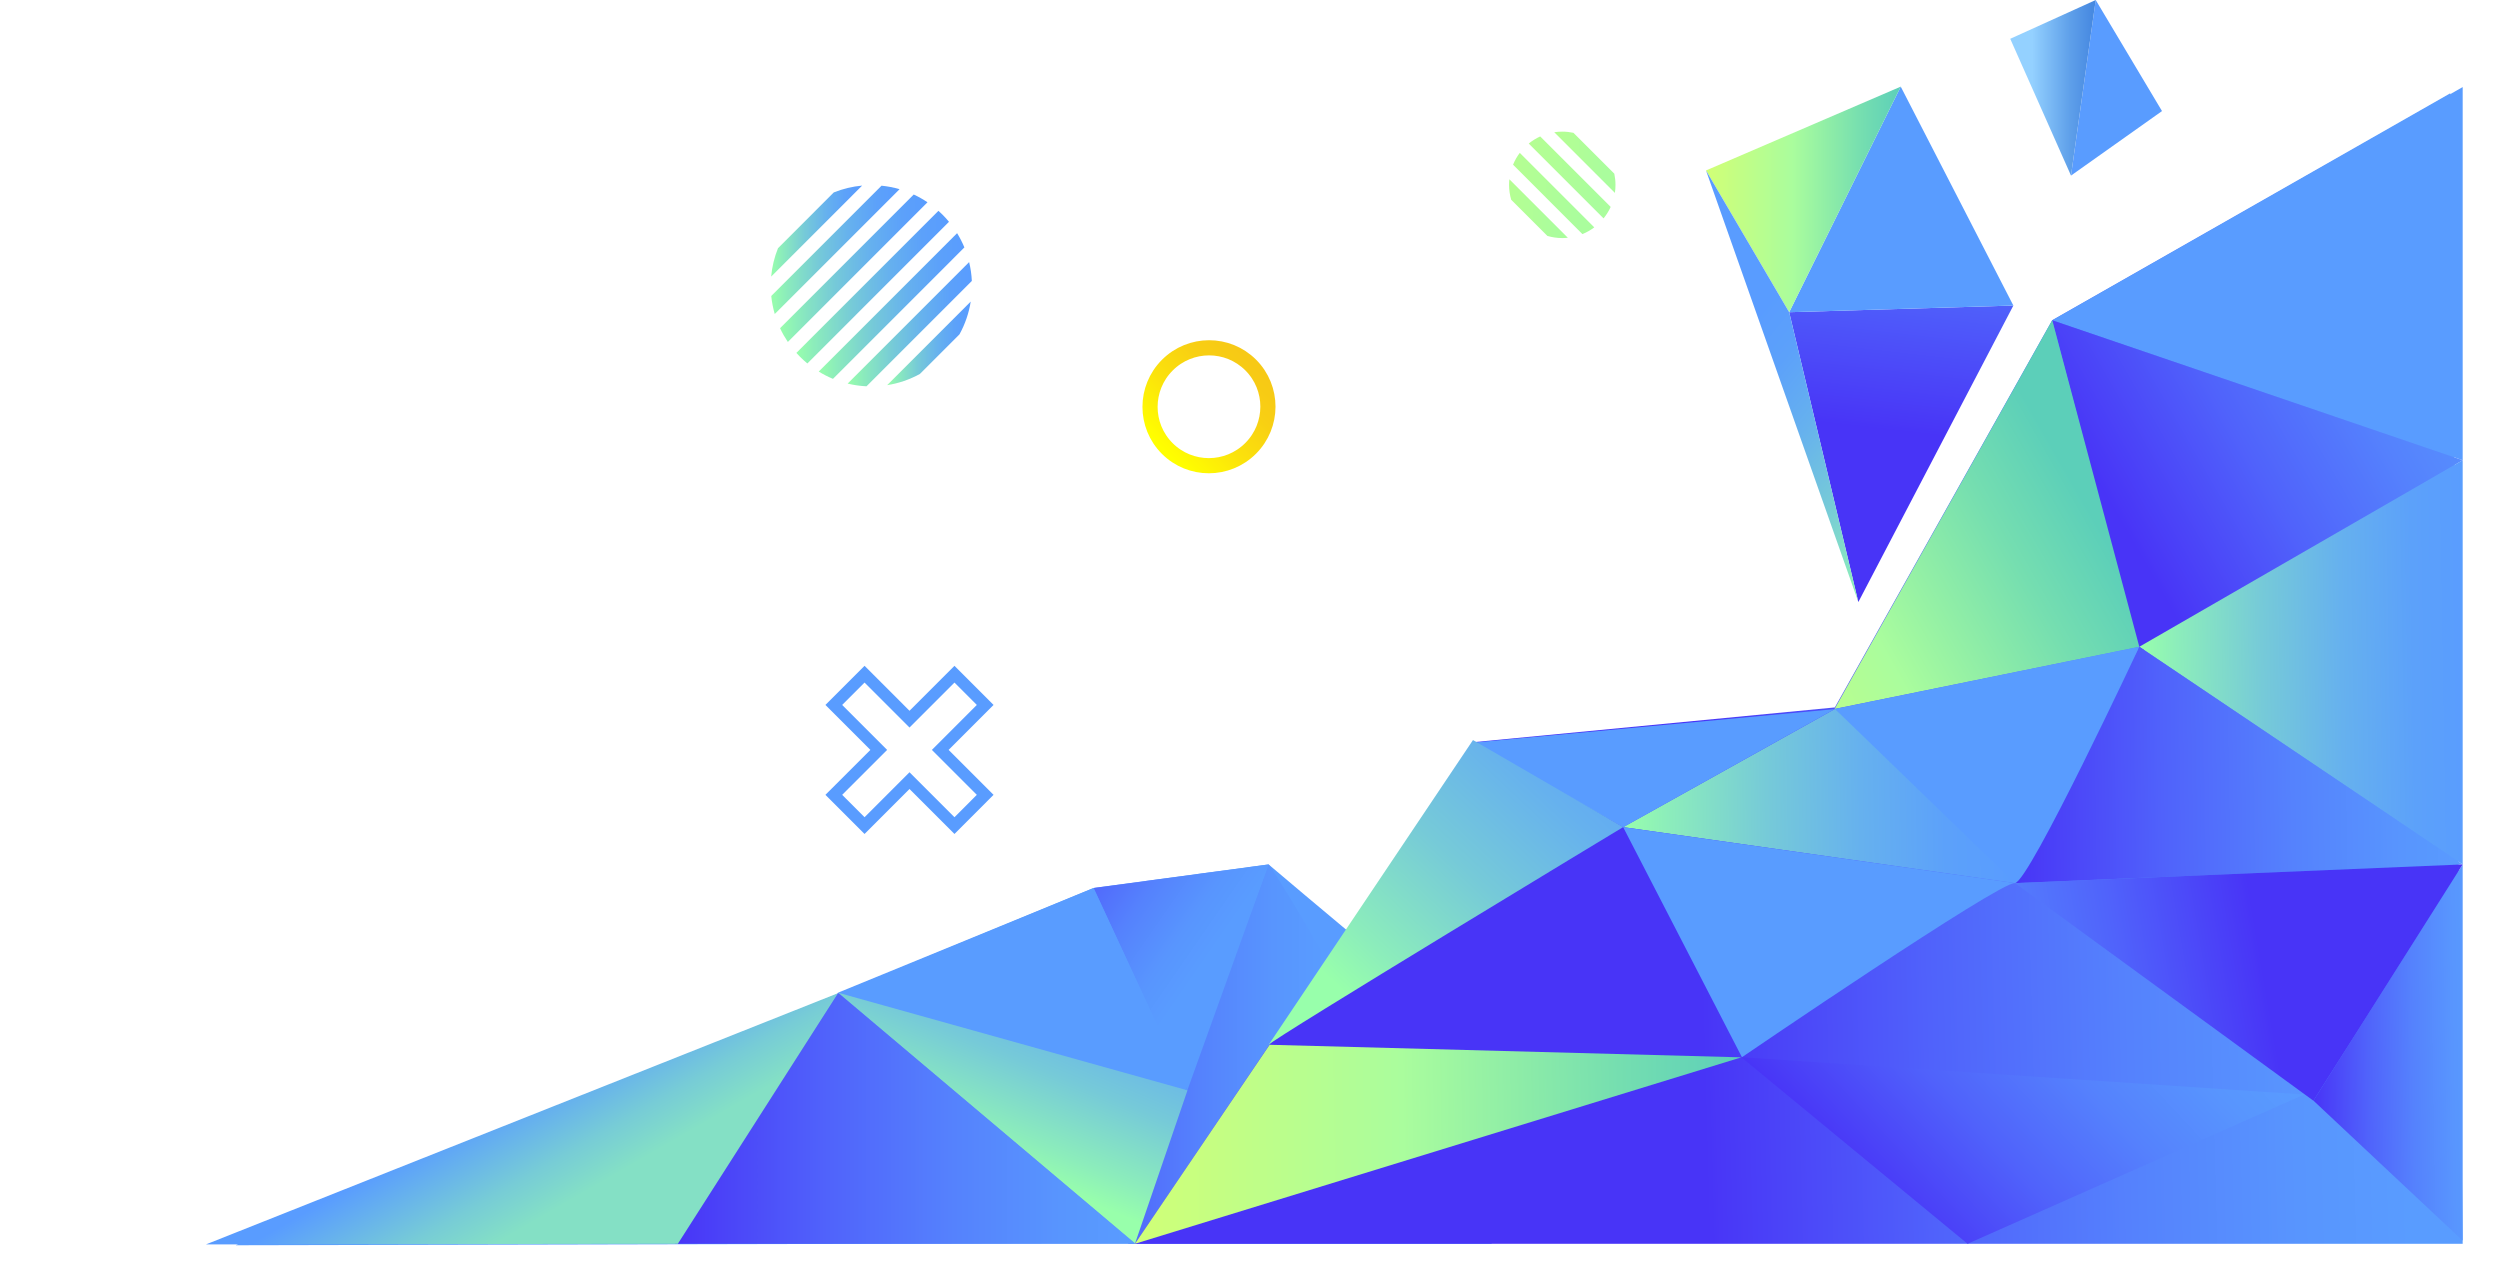
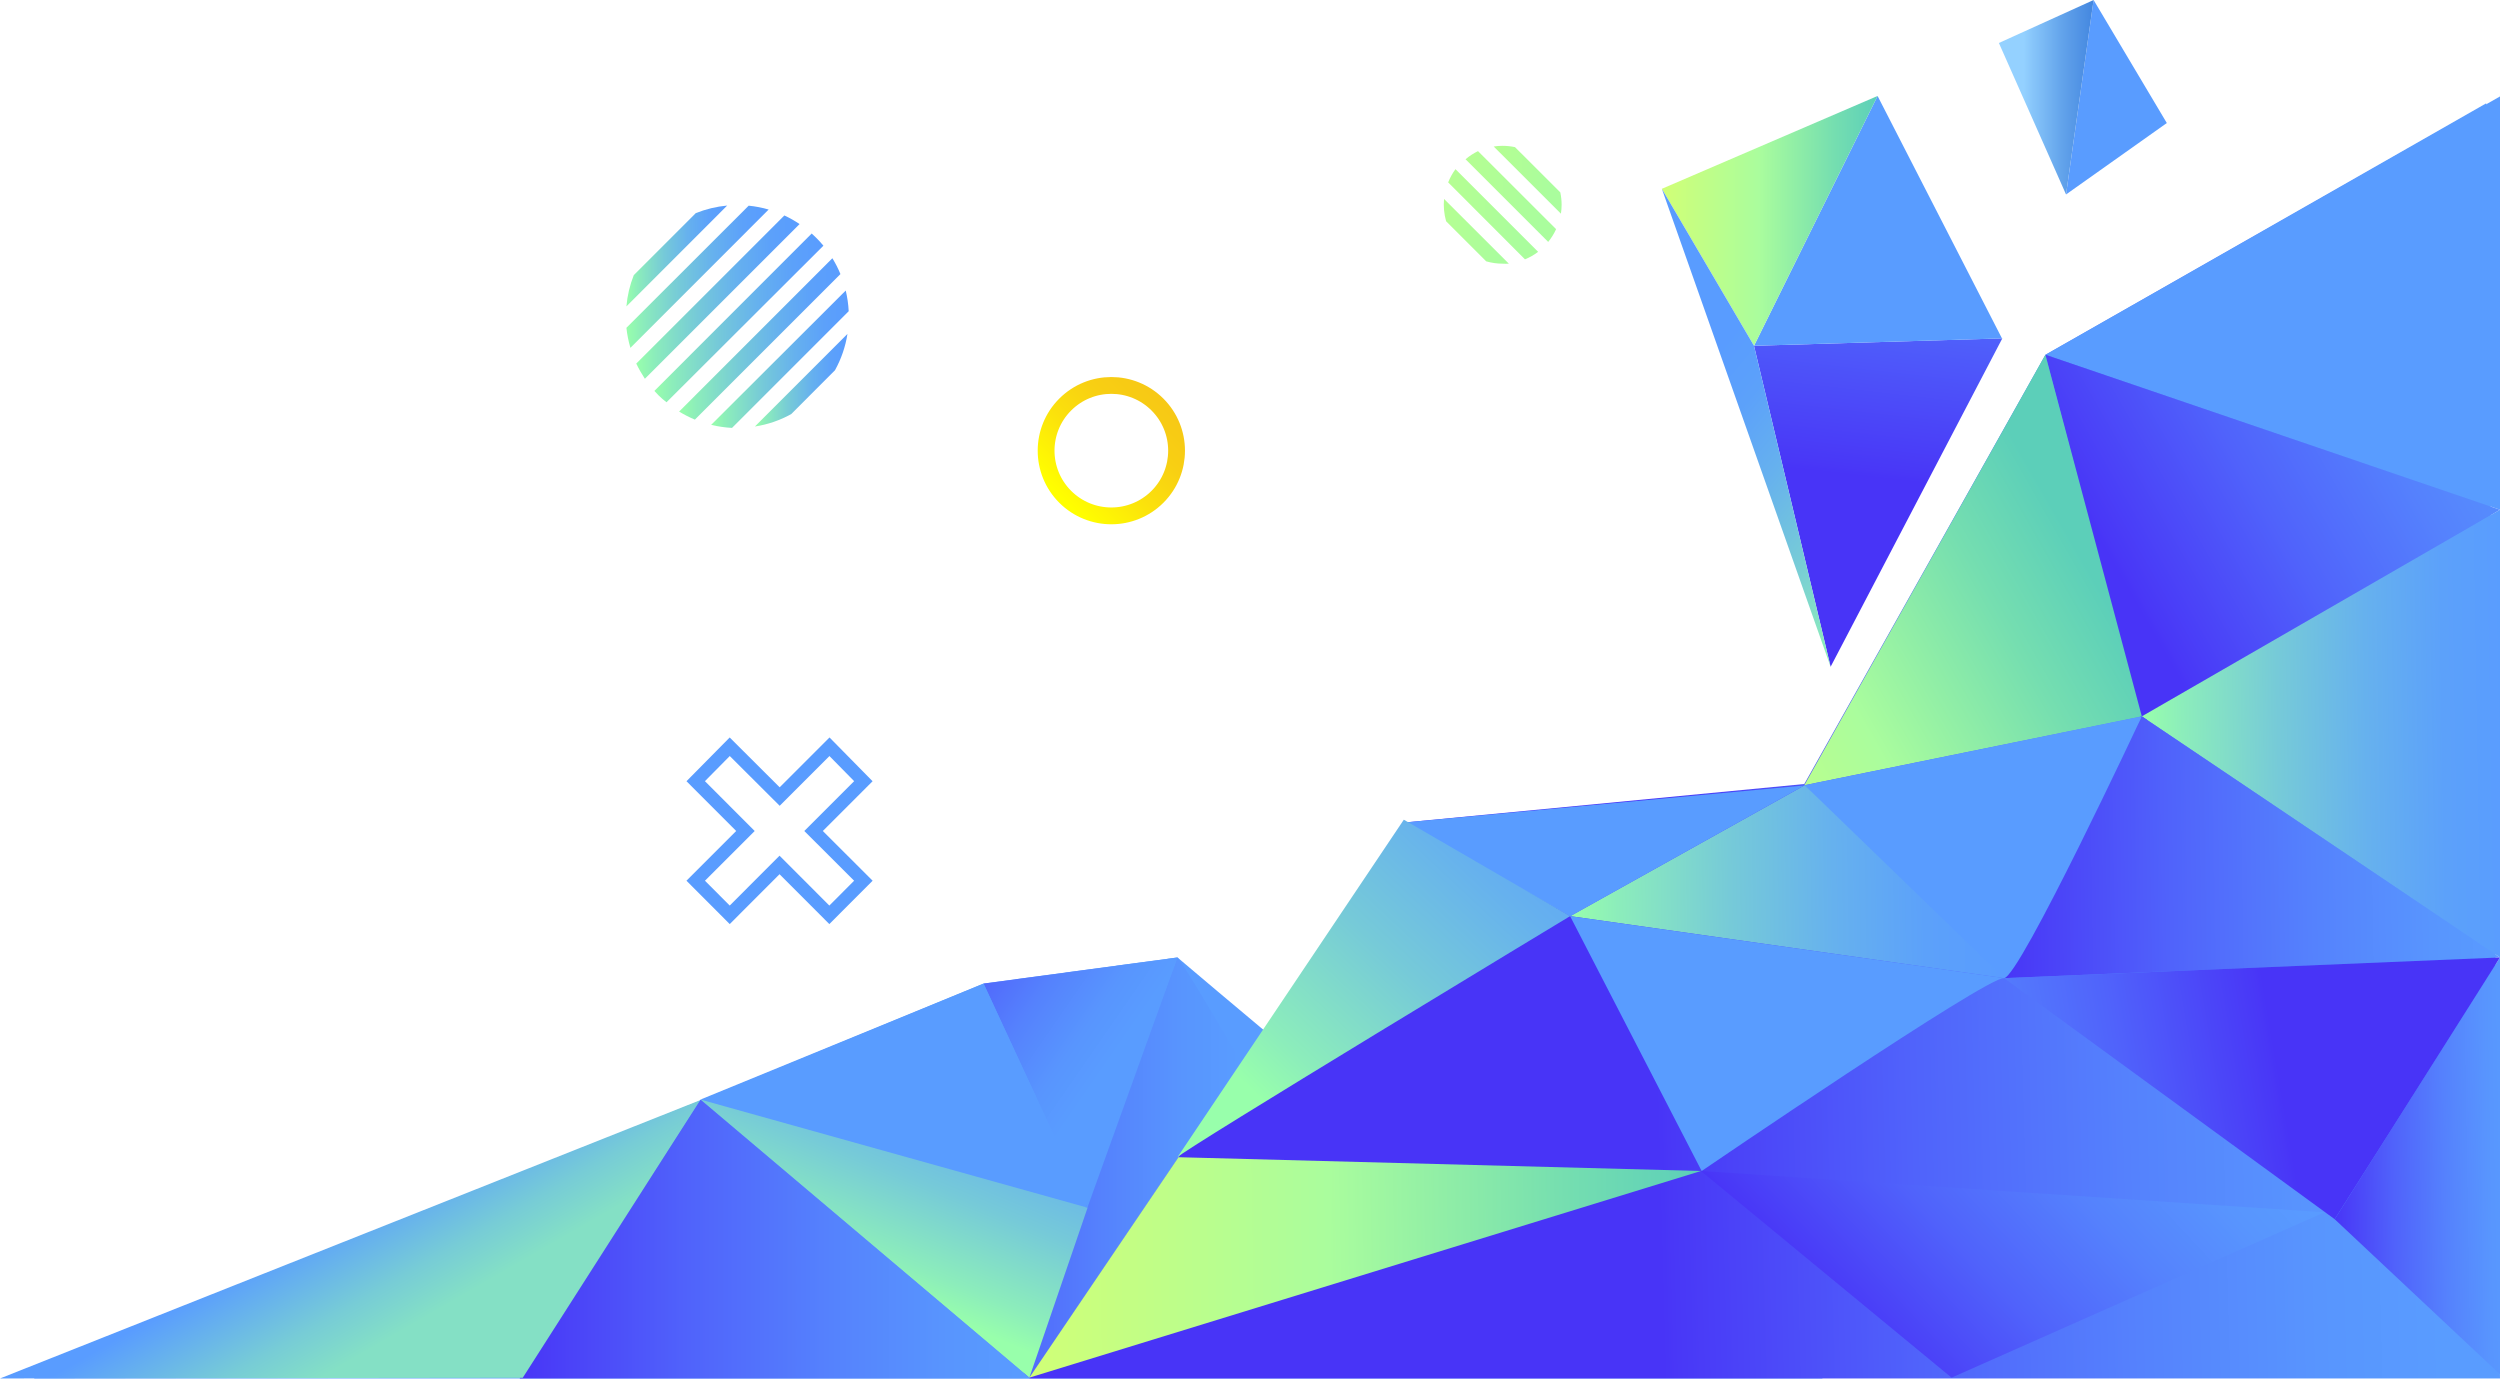
- <svg xmlns="http://www.w3.org/2000/svg" width="402" height="203" viewBox="0 0 402 203" fill="none">
-   <path d="M297.243 199.66C297.243 199.66 271.466 156.819 270.326 156.819C269.191 156.819 244.549 170.087 243.031 170.465C241.512 170.843 203.987 139 203.987 139L175.841 142.789C175.841 142.789 36.8 200.238 37.94 200.238C39.081 200.238 297.243 199.66 297.243 199.66Z" fill="#599CFF" />
-   <path d="M239.211 199.66L243.031 170.465L270.326 156.819L239.211 199.66Z" fill="#599CFF" />
-   <path d="M203.987 139C205.485 140.266 239.894 200 239.894 200H181.4L203.987 139Z" fill="url(#paint0_linear)" />
-   <path d="M175.846 142.789L190.925 175.326L203.987 139L175.846 142.789Z" fill="url(#paint1_linear)" />
-   <path d="M134.748 159.625L190.946 175.326L175.846 142.789L134.748 159.625Z" fill="#599CFF" />
-   <path d="M182.5 200L134.748 159.625L190.946 175.326L182.5 200Z" fill="url(#paint2_linear)" />
-   <path d="M108.5 200L134.748 159.625L182.599 200H108.5Z" fill="url(#paint3_linear)" />
-   <path d="M33.106 200.104L109 200L134.748 159.703L33.106 200.104Z" fill="url(#paint4_linear)" />
-   <path d="M333.018 28.233L347.651 17.861L336.991 0L333.018 28.233Z" fill="#599CFF" />
-   <path d="M323.246 6.237L336.991 0L333.018 28.233L323.246 6.237Z" fill="url(#paint5_linear)" />
-   <path d="M394 15L329.983 51.497L295.042 113.755L237.021 119.331L182.5 200H396L394 15Z" fill="url(#paint6_linear)" />
-   <path d="M396 74L330 51.5L396 14V74Z" fill="#599CFF" />
-   <path d="M344 105L396 74L330 51.5L344 105Z" fill="url(#paint7_linear)" />
-   <path d="M344 104L396 139V74L344 104Z" fill="url(#paint8_linear)" />
-   <path d="M295 114L344 104L330 51.5L295 114Z" fill="url(#paint9_linear)" />
-   <path d="M396 139L324 142L344 104L396 139Z" fill="url(#paint10_linear)" />
-   <path d="M295 114C295 114 321.747 142.083 324 142C326.253 141.917 344 104 344 104L295 114Z" fill="#599CFF" />
-   <path d="M396 139L372 176.982L396 199.5V139Z" fill="url(#paint11_linear)" />
-   <path d="M324 142L372 177L396 139L324 142Z" fill="url(#paint12_linear)" />
-   <path d="M295.064 114L261 133L324 142L295.064 114Z" fill="url(#paint13_linear)" />
-   <path d="M237 119.4L261 133.027L295 114.027L237 119.4Z" fill="#599CFF" />
-   <path d="M204 168C204.618 167.06 261 133 261 133L236.857 119L204 168Z" fill="url(#paint14_linear)" />
-   <path d="M324 142C321.615 141.682 280.103 170 280.103 170L261 133L324 142Z" fill="#599CFF" />
-   <path d="M182.5 200L280 170.021L204.154 168L182.5 200Z" fill="url(#paint15_linear)" />
-   <path d="M316.382 200L280 170L370.5 176L316.382 200Z" fill="url(#paint16_linear)" />
-   <path d="M323.75 49.131L298.819 96.812L287.701 50.203L323.75 49.131Z" fill="url(#paint17_linear)" />
-   <path d="M305.639 13.93L287.701 50.203L323.75 49.131L305.639 13.93Z" fill="#599CFF" />
-   <path d="M274.324 27.409L287.701 50.203L305.639 13.93L274.324 27.409Z" fill="url(#paint18_linear)" />
-   <path d="M298.819 96.812L274.324 27.408L287.701 50.203L298.819 96.812Z" fill="url(#paint19_linear)" />
-   <path d="M259.77 29.721C259.77 29.106 259.702 28.507 259.581 27.929L253.008 21.355C252.43 21.234 251.831 21.166 251.217 21.166C250.775 21.166 250.344 21.197 249.924 21.266L259.676 31.018C259.739 30.593 259.77 30.162 259.77 29.721Z" fill="url(#paint20_linear)" />
-   <path d="M245.821 23.084L257.853 35.117C258.31 34.555 258.693 33.935 258.998 33.273L247.665 21.938C247.003 22.243 246.383 22.627 245.821 23.084Z" fill="url(#paint21_linear)" />
-   <path d="M243.299 26.484L254.453 37.645C255.136 37.366 255.777 36.998 256.36 36.562L244.381 24.581C243.94 25.159 243.577 25.8 243.299 26.484Z" fill="url(#paint22_linear)" />
-   <path d="M251.217 38.281C251.516 38.281 251.816 38.265 252.11 38.233L242.705 28.827C242.673 29.122 242.658 29.421 242.658 29.721C242.658 30.551 242.778 31.355 242.999 32.117L248.821 37.939C249.583 38.16 250.386 38.281 251.217 38.281Z" fill="url(#paint23_linear)" />
-   <path d="M153.479 108.41L146.249 115.64L139.02 108.41L134.075 113.354L141.305 120.585L134.075 127.81L139.02 132.755L146.249 125.524L153.479 132.755L158.418 127.81L151.193 120.585L158.418 113.354L153.479 108.41Z" stroke="#599CFF" stroke-width="1.904" stroke-miterlimit="10" />
-   <path d="M201.099 72.101C204.805 68.395 204.812 62.393 201.114 58.696C197.417 54.998 191.415 55.004 187.71 58.71C184.004 62.416 183.997 68.418 187.695 72.116C191.392 75.814 197.394 75.808 201.099 72.101Z" stroke="url(#paint24_linear)" stroke-width="2.437" stroke-miterlimit="10" />
-   <path d="M124 44.477L138.633 29.843C137.078 29.985 135.538 30.353 134.072 30.941L125.098 39.916C124.51 41.382 124.142 42.922 124 44.477Z" fill="url(#paint25_linear)" />
-   <path d="M124.578 50.494L144.649 30.421C143.698 30.142 142.726 29.959 141.749 29.859L124.016 47.593C124.116 48.571 124.305 49.543 124.578 50.494Z" fill="url(#paint26_linear)" />
-   <path d="M126.685 54.987L149.141 32.528C148.432 32.05 147.691 31.63 146.929 31.278L125.434 52.775C125.786 53.536 126.207 54.272 126.685 54.987Z" fill="url(#paint27_linear)" />
-   <path d="M128.671 57.399C129.039 57.767 129.428 58.113 129.822 58.444L152.598 35.665C152.273 35.271 151.926 34.888 151.553 34.514C151.337 34.299 151.122 34.094 150.901 33.9L128.056 56.747C128.256 56.968 128.456 57.183 128.671 57.399Z" fill="url(#paint28_linear)" />
-   <path d="M133.941 60.919L155.073 39.785C154.747 38.997 154.358 38.23 153.901 37.494L131.65 59.748C132.386 60.199 133.153 60.593 133.941 60.919Z" fill="url(#paint29_linear)" />
-   <path d="M139.332 62.117L156.271 45.176C156.224 44.157 156.077 43.143 155.835 42.144L136.3 61.681C137.298 61.923 138.318 62.07 139.332 62.117Z" fill="url(#paint30_linear)" />
-   <path d="M147.917 60.131L154.285 53.762C155.199 52.102 155.803 50.321 156.092 48.492L142.652 61.934C144.475 61.644 146.257 61.045 147.917 60.131Z" fill="url(#paint31_linear)" />
+ <svg xmlns="http://www.w3.org/2000/svg" xmlns:xlink="http://www.w3.org/1999/xlink" id="Слой_1" data-name="Слой 1" viewBox="0 0 362.94 200.12">
  <defs>
-     <linearGradient id="paint0_linear" x1="162.117" y1="170.462" x2="212.932" y2="170.462" gradientUnits="userSpaceOnUse">
-       <stop offset="1.18052e-06" stop-color="#4834F7" />
-       <stop offset="0.025" stop-color="#4938F7" />
-       <stop offset="0.331" stop-color="#5063FB" />
-       <stop offset="0.606" stop-color="#5582FD" />
-       <stop offset="0.839" stop-color="#5895FE" />
-       <stop offset="1" stop-color="#599CFF" />
+     <style>.cls-1{fill:#599cff;}.cls-2{fill:url(#Безымянный_градиент);}.cls-3{fill:url(#Безымянный_градиент_2);}.cls-4{fill:url(#Безымянный_градиент_3);}.cls-5{fill:url(#Безымянный_градиент_4);}.cls-6{fill:url(#Безымянный_градиент_5);}.cls-7{fill:url(#Безымянный_градиент_6);}.cls-8{fill:url(#Безымянный_градиент_7);}.cls-9{fill:url(#Безымянный_градиент_8);}.cls-10{fill:url(#Безымянный_градиент_9);}.cls-11{fill:url(#Безымянный_градиент_10);}.cls-12{fill:url(#Безымянный_градиент_11);}.cls-13{fill:url(#Безымянный_градиент_12);}.cls-14{fill:url(#Безымянный_градиент_13);}.cls-15{fill:url(#Безымянный_градиент_14);}.cls-16{fill:url(#Безымянный_градиент_15);}.cls-17{fill:url(#Безымянный_градиент_16);}.cls-18{fill:url(#Безымянный_градиент_17);}.cls-19{fill:url(#Безымянный_градиент_18);}.cls-20{fill:url(#Безымянный_градиент_19);}.cls-21{fill:url(#Безымянный_градиент_20);}.cls-22{fill:url(#Безымянный_градиент_21);}.cls-23{fill:url(#Безымянный_градиент_22);}.cls-24{fill:url(#Безымянный_градиент_23);}.cls-25{fill:url(#Безымянный_градиент_24);}.cls-26,.cls-27{fill:none;stroke-miterlimit:10;}.cls-26{stroke:#599cff;stroke-width:1.9px;}.cls-27{stroke-width:2.44px;stroke:url(#Безымянный_градиент_25);}.cls-28{fill:url(#Безымянный_градиент_26);}.cls-29{fill:url(#Безымянный_градиент_27);}.cls-30{fill:url(#Безымянный_градиент_28);}.cls-31{fill:url(#Безымянный_градиент_29);}.cls-32{fill:url(#Безымянный_градиент_30);}.cls-33{fill:url(#Безымянный_градиент_31);}.cls-34{fill:url(#Безымянный_градиент_32);}</style>
+     <linearGradient id="Безымянный_градиент" x1="936.12" y1="31.62" x2="986.93" y2="31.62" gradientTransform="matrix(1, 0, 0, -1, 0, 248)" gradientUnits="userSpaceOnUse">
+       <stop offset="0" stop-color="#4834f7" />
+       <stop offset="0.02" stop-color="#4938f7" />
+       <stop offset="0.33" stop-color="#5063fb" />
+       <stop offset="0.61" stop-color="#5582fd" />
+       <stop offset="0.84" stop-color="#5895fe" />
+       <stop offset="1" stop-color="#599cff" />
    </linearGradient>
-     <linearGradient id="paint1_linear" x1="164.79" y1="134.549" x2="193.798" y2="154.625" gradientUnits="userSpaceOnUse">
-       <stop offset="1.18052e-06" stop-color="#4834F7" />
-       <stop offset="0.025" stop-color="#4938F7" />
-       <stop offset="0.331" stop-color="#5063FB" />
-       <stop offset="0.606" stop-color="#5582FD" />
-       <stop offset="0.839" stop-color="#5895FE" />
-       <stop offset="1" stop-color="#599CFF" />
+     <linearGradient id="Безымянный_градиент_2" x1="938.79" y1="66.57" x2="967.8" y2="46.49" xlink:href="#Безымянный_градиент" />
+     <linearGradient id="Безымянный_градиент_3" x1="930.28" y1="15.66" x2="947.7" y2="57.6" gradientTransform="matrix(1, 0, 0, -1, 0, 248)" gradientUnits="userSpaceOnUse">
+       <stop offset="0" stop-color="#98ffab" />
+       <stop offset="0.11" stop-color="#8cedbb" />
+       <stop offset="0.37" stop-color="#76cad8" />
+       <stop offset="0.61" stop-color="#66b1ee" />
+       <stop offset="0.82" stop-color="#5ca1fa" />
+       <stop offset="1" stop-color="#599cff" />
    </linearGradient>
-     <linearGradient id="paint2_linear" x1="156.591" y1="185.587" x2="174.016" y2="143.652" gradientUnits="userSpaceOnUse">
-       <stop offset="5.8563e-07" stop-color="#98FFAB" />
-       <stop offset="0.115" stop-color="#8CEDBB" />
-       <stop offset="0.368" stop-color="#76CAD8" />
-       <stop offset="0.608" stop-color="#66B1EE" />
-       <stop offset="0.825" stop-color="#5CA1FA" />
-       <stop offset="1" stop-color="#599CFF" />
+     <linearGradient id="Безымянный_градиент_4" x1="882.67" y1="21.25" x2="956.47" y2="21.25" xlink:href="#Безымянный_градиент" />
+     <linearGradient id="Безымянный_градиент_5" x1="865.53" y1="7.95" x2="855.67" y2="25.04" gradientTransform="matrix(1, 0, 0, -1, 0, 248)" gradientUnits="userSpaceOnUse">
+       <stop offset="0" stop-color="#84e0c5" />
+       <stop offset="0.35" stop-color="#77ccd6" />
+       <stop offset="1" stop-color="#599cff" />
    </linearGradient>
-     <linearGradient id="paint3_linear" x1="108.671" y1="180.773" x2="182.465" y2="180.773" gradientUnits="userSpaceOnUse">
-       <stop offset="1.18052e-06" stop-color="#4834F7" />
-       <stop offset="0.025" stop-color="#4938F7" />
-       <stop offset="0.331" stop-color="#5063FB" />
-       <stop offset="0.606" stop-color="#5582FD" />
-       <stop offset="0.839" stop-color="#5895FE" />
-       <stop offset="1" stop-color="#599CFF" />
+     <linearGradient id="Безымянный_градиент_6" x1="1100.74" y1="187" x2="1112.69" y2="187" gradientTransform="matrix(1, 0, 0, -1, 0, 248)" gradientUnits="userSpaceOnUse">
+       <stop offset="0.01" stop-color="#94d1ff" />
+       <stop offset="0.11" stop-color="#88c6fa" />
+       <stop offset="0.5" stop-color="#60a1ea" />
+       <stop offset="0.81" stop-color="#478ae1" />
+       <stop offset="0.99" stop-color="#3e81dd" />
    </linearGradient>
-     <linearGradient id="paint4_linear" x1="91.145" y1="193.405" x2="81.279" y2="176.318" gradientUnits="userSpaceOnUse">
-       <stop stop-color="#84E0C5" />
-       <stop offset="0.349" stop-color="#77CCD6" />
-       <stop offset="1" stop-color="#599CFF" />
+     <linearGradient id="Безымянный_градиент_7" x1="1046.19" y1="90.15" x2="1159.45" y2="93.29" xlink:href="#Безымянный_градиент" />
+     <linearGradient id="Безымянный_градиент_8" x1="1111.63" y1="123.23" x2="1173.81" y2="158.86" xlink:href="#Безымянный_градиент" />
+     <linearGradient id="Безымянный_градиент_9" x1="1118.06" y1="93.76" x2="1171.47" y2="94.64" xlink:href="#Безымянный_градиент_3" />
+     <linearGradient id="Безымянный_градиент_10" x1="1045.95" y1="86.24" x2="1108.34" y2="121.85" gradientTransform="matrix(1, 0, 0, -1, 0, 248)" gradientUnits="userSpaceOnUse">
+       <stop offset="0" stop-color="#d1ff76" />
+       <stop offset="0.45" stop-color="#aafd9d" />
+       <stop offset="0.8" stop-color="#75deb0" />
+       <stop offset="1" stop-color="#5ccfb9" />
    </linearGradient>
-     <linearGradient id="paint5_linear" x1="326.744" y1="14.118" x2="338.688" y2="14.118" gradientUnits="userSpaceOnUse">
-       <stop offset="0.005" stop-color="#94D1FF" />
-       <stop offset="0.108" stop-color="#88C6FA" />
-       <stop offset="0.498" stop-color="#60A1EA" />
-       <stop offset="0.807" stop-color="#478AE1" />
-       <stop offset="0.995" stop-color="#3E81DD" />
+     <linearGradient id="Безымянный_градиент_11" x1="1097.69" y1="77.95" x2="1171.72" y2="79.16" xlink:href="#Безымянный_градиент" />
+     <linearGradient id="Безымянный_градиент_12" x1="1145.88" y1="31.47" x2="1172.57" y2="31.91" xlink:href="#Безымянный_градиент" />
+     <linearGradient id="Безымянный_градиент_13" x1="1138" y1="44.37" x2="1070.6" y2="32.8" xlink:href="#Безымянный_градиент" />
+     <linearGradient id="Безымянный_градиент_14" x1="1034.93" y1="72.31" x2="1097.76" y2="73.36" xlink:href="#Безымянный_градиент_3" />
+     <linearGradient id="Безымянный_градиент_15" x1="990.9" y1="40.83" x2="1042.34" y2="95.9" xlink:href="#Безымянный_градиент_3" />
+     <linearGradient id="Безымянный_градиент_16" x1="955.72" y1="16.93" x2="1054.21" y2="18.53" xlink:href="#Безымянный_градиент_10" />
+     <linearGradient id="Безымянный_градиент_17" x1="1076.58" y1="6.94" x2="1122.19" y2="49.54" xlink:href="#Безымянный_градиент" />
+     <linearGradient id="Безымянный_градиент_18" x1="1077.51" y1="131.97" x2="1085.51" y2="202.34" xlink:href="#Безымянный_градиент" />
+     <linearGradient id="Безымянный_градиент_19" x1="1048.32" y1="169.05" x2="1079.64" y2="169.05" xlink:href="#Безымянный_градиент_10" />
+     <linearGradient id="Безымянный_градиент_20" x1="1087.27" y1="117.13" x2="1052.41" y2="145.69" xlink:href="#Безымянный_градиент_3" />
+     <linearGradient id="Безымянный_градиент_21" x1="1023.92" y1="175.03" x2="1033.77" y2="175.03" gradientTransform="matrix(1, 0, 0, -1, 0, 248)" gradientUnits="userSpaceOnUse">
+       <stop offset="0" stop-color="#b5fe92" />
+       <stop offset="0.82" stop-color="#aafd9d" />
    </linearGradient>
-     <linearGradient id="paint6_linear" x1="272.18" y1="110.387" x2="385.435" y2="107.239" gradientUnits="userSpaceOnUse">
-       <stop offset="1.18052e-06" stop-color="#4834F7" />
-       <stop offset="0.025" stop-color="#4938F7" />
-       <stop offset="0.331" stop-color="#5063FB" />
-       <stop offset="0.606" stop-color="#5582FD" />
-       <stop offset="0.839" stop-color="#5895FE" />
-       <stop offset="1" stop-color="#599CFF" />
+     <linearGradient id="Безымянный_градиент_22" x1="1019.82" y1="172.59" x2="1033" y2="172.59" xlink:href="#Безымянный_градиент_21" />
+     <linearGradient id="Безымянный_градиент_23" x1="1017.3" y1="170.01" x2="1030.36" y2="170.01" xlink:href="#Безымянный_градиент_21" />
+     <linearGradient id="Безымянный_градиент_24" x1="1016.66" y1="167.57" x2="1026.11" y2="167.57" xlink:href="#Безымянный_градиент_21" />
+     <linearGradient id="Безымянный_градиент_25" x1="961.25" y1="128.56" x2="975.56" y2="142.87" gradientTransform="matrix(1, 0, 0, -1, 0, 248)" gradientUnits="userSpaceOnUse">
+       <stop offset="0" stop-color="#ff0" />
+       <stop offset="0.01" stop-color="#ff0" />
+       <stop offset="0.02" stop-color="#fffe00" />
+       <stop offset="0.41" stop-color="#fbe10c" />
+       <stop offset="0.74" stop-color="#f8cf13" />
+       <stop offset="0.99" stop-color="#f7c915" />
+       <stop offset="1" stop-color="#f7c915" />
    </linearGradient>
-     <linearGradient id="paint7_linear" x1="337.494" y1="77.65" x2="399.666" y2="42.02" gradientUnits="userSpaceOnUse">
-       <stop offset="1.18052e-06" stop-color="#4834F7" />
-       <stop offset="0.025" stop-color="#4938F7" />
-       <stop offset="0.331" stop-color="#5063FB" />
-       <stop offset="0.606" stop-color="#5582FD" />
-       <stop offset="0.839" stop-color="#5895FE" />
-       <stop offset="1" stop-color="#599CFF" />
-     </linearGradient>
-     <linearGradient id="paint8_linear" x1="344.057" y1="107.238" x2="397.471" y2="106.357" gradientUnits="userSpaceOnUse">
-       <stop offset="5.8563e-07" stop-color="#98FFAB" />
-       <stop offset="0.115" stop-color="#8CEDBB" />
-       <stop offset="0.368" stop-color="#76CAD8" />
-       <stop offset="0.608" stop-color="#66B1EE" />
-       <stop offset="0.825" stop-color="#5CA1FA" />
-       <stop offset="1" stop-color="#599CFF" />
-     </linearGradient>
-     <linearGradient id="paint9_linear" x1="269.287" y1="110.214" x2="331.684" y2="74.603" gradientUnits="userSpaceOnUse">
-       <stop stop-color="#D1FF76" />
-       <stop offset="0.445" stop-color="#AAFD9D" />
-       <stop offset="0.8" stop-color="#75DEB0" />
-       <stop offset="1" stop-color="#5CCFB9" />
-     </linearGradient>
-     <linearGradient id="paint10_linear" x1="323.7" y1="123.135" x2="397.726" y2="121.925" gradientUnits="userSpaceOnUse">
-       <stop offset="1.18052e-06" stop-color="#4834F7" />
-       <stop offset="0.025" stop-color="#4938F7" />
-       <stop offset="0.331" stop-color="#5063FB" />
-       <stop offset="0.606" stop-color="#5582FD" />
-       <stop offset="0.839" stop-color="#5895FE" />
-       <stop offset="1" stop-color="#599CFF" />
-     </linearGradient>
-     <linearGradient id="paint11_linear" x1="371.865" y1="167.867" x2="398.549" y2="167.43" gradientUnits="userSpaceOnUse">
-       <stop offset="1.18052e-06" stop-color="#4834F7" />
-       <stop offset="0.025" stop-color="#4938F7" />
-       <stop offset="0.331" stop-color="#5063FB" />
-       <stop offset="0.606" stop-color="#5582FD" />
-       <stop offset="0.839" stop-color="#5895FE" />
-       <stop offset="1" stop-color="#599CFF" />
-     </linearGradient>
-     <linearGradient id="paint12_linear" x1="364.043" y1="156.965" x2="296.64" y2="168.534" gradientUnits="userSpaceOnUse">
-       <stop offset="1.18052e-06" stop-color="#4834F7" />
-       <stop offset="0.025" stop-color="#4938F7" />
-       <stop offset="0.331" stop-color="#5063FB" />
-       <stop offset="0.606" stop-color="#5582FD" />
-       <stop offset="0.839" stop-color="#5895FE" />
-       <stop offset="1" stop-color="#599CFF" />
-     </linearGradient>
-     <linearGradient id="paint13_linear" x1="260.928" y1="128.666" x2="323.769" y2="127.618" gradientUnits="userSpaceOnUse">
-       <stop offset="5.8563e-07" stop-color="#98FFAB" />
-       <stop offset="0.115" stop-color="#8CEDBB" />
-       <stop offset="0.368" stop-color="#76CAD8" />
-       <stop offset="0.608" stop-color="#66B1EE" />
-       <stop offset="0.825" stop-color="#5CA1FA" />
-       <stop offset="1" stop-color="#599CFF" />
-     </linearGradient>
-     <linearGradient id="paint14_linear" x1="213.905" y1="157.485" x2="265.337" y2="102.418" gradientUnits="userSpaceOnUse">
-       <stop offset="5.8563e-07" stop-color="#98FFAB" />
-       <stop offset="0.115" stop-color="#8CEDBB" />
-       <stop offset="0.368" stop-color="#76CAD8" />
-       <stop offset="0.608" stop-color="#66B1EE" />
-       <stop offset="0.825" stop-color="#5CA1FA" />
-       <stop offset="1" stop-color="#599CFF" />
-     </linearGradient>
-     <linearGradient id="paint15_linear" x1="181.736" y1="185.156" x2="280.229" y2="183.551" gradientUnits="userSpaceOnUse">
-       <stop stop-color="#D1FF76" />
-       <stop offset="0.445" stop-color="#AAFD9D" />
-       <stop offset="0.8" stop-color="#75DEB0" />
-       <stop offset="1" stop-color="#5CCFB9" />
-     </linearGradient>
-     <linearGradient id="paint16_linear" x1="301.096" y1="192.572" x2="346.708" y2="149.974" gradientUnits="userSpaceOnUse">
-       <stop offset="1.18052e-06" stop-color="#4834F7" />
-       <stop offset="0.025" stop-color="#4938F7" />
-       <stop offset="0.331" stop-color="#5063FB" />
-       <stop offset="0.606" stop-color="#5582FD" />
-       <stop offset="0.839" stop-color="#5895FE" />
-       <stop offset="1" stop-color="#599CFF" />
-     </linearGradient>
-     <linearGradient id="paint17_linear" x1="303.512" y1="69.148" x2="311.509" y2="-1.219" gradientUnits="userSpaceOnUse">
-       <stop offset="1.18052e-06" stop-color="#4834F7" />
-       <stop offset="0.025" stop-color="#4938F7" />
-       <stop offset="0.331" stop-color="#5063FB" />
-       <stop offset="0.606" stop-color="#5582FD" />
-       <stop offset="0.839" stop-color="#5895FE" />
-       <stop offset="1" stop-color="#599CFF" />
-     </linearGradient>
-     <linearGradient id="paint18_linear" x1="274.323" y1="32.068" x2="305.641" y2="32.068" gradientUnits="userSpaceOnUse">
-       <stop stop-color="#D1FF76" />
-       <stop offset="0.445" stop-color="#AAFD9D" />
-       <stop offset="0.8" stop-color="#75DEB0" />
-       <stop offset="1" stop-color="#5CCFB9" />
-     </linearGradient>
-     <linearGradient id="paint19_linear" x1="313.267" y1="83.996" x2="278.414" y2="55.43" gradientUnits="userSpaceOnUse">
-       <stop offset="5.8563e-07" stop-color="#98FFAB" />
-       <stop offset="0.115" stop-color="#8CEDBB" />
-       <stop offset="0.368" stop-color="#76CAD8" />
-       <stop offset="0.608" stop-color="#66B1EE" />
-       <stop offset="0.825" stop-color="#5CA1FA" />
-       <stop offset="1" stop-color="#599CFF" />
-     </linearGradient>
-     <linearGradient id="paint20_linear" x1="249.923" y1="26.092" x2="259.772" y2="26.092" gradientUnits="userSpaceOnUse">
-       <stop stop-color="#B5FE92" />
-       <stop offset="0.82" stop-color="#AAFD9D" />
-     </linearGradient>
-     <linearGradient id="paint21_linear" x1="245.82" y1="28.53" x2="259" y2="28.53" gradientUnits="userSpaceOnUse">
-       <stop stop-color="#B5FE92" />
-       <stop offset="0.82" stop-color="#AAFD9D" />
-     </linearGradient>
-     <linearGradient id="paint22_linear" x1="243.296" y1="31.111" x2="256.361" y2="31.111" gradientUnits="userSpaceOnUse">
-       <stop stop-color="#B5FE92" />
-       <stop offset="0.82" stop-color="#AAFD9D" />
-     </linearGradient>
-     <linearGradient id="paint23_linear" x1="242.661" y1="33.554" x2="252.11" y2="33.554" gradientUnits="userSpaceOnUse">
-       <stop stop-color="#B5FE92" />
-       <stop offset="0.82" stop-color="#AAFD9D" />
-     </linearGradient>
-     <linearGradient id="paint24_linear" x1="187.251" y1="72.562" x2="201.562" y2="58.252" gradientUnits="userSpaceOnUse">
-       <stop stop-color="#FFFF00" />
-       <stop offset="0.008" stop-color="#FFFF00" />
-       <stop offset="0.02" stop-color="#FFFE00" />
-       <stop offset="0.408" stop-color="#FBE10C" />
-       <stop offset="0.744" stop-color="#F8CF13" />
-       <stop offset="0.987" stop-color="#F7C915" />
-       <stop offset="1" stop-color="#F7C915" />
-     </linearGradient>
-     <linearGradient id="paint25_linear" x1="124.001" y1="37.161" x2="138.632" y2="37.161" gradientUnits="userSpaceOnUse">
-       <stop offset="5.8563e-07" stop-color="#98FFAB" />
-       <stop offset="0.115" stop-color="#8CEDBB" />
-       <stop offset="0.368" stop-color="#76CAD8" />
-       <stop offset="0.608" stop-color="#66B1EE" />
-       <stop offset="0.825" stop-color="#5CA1FA" />
-       <stop offset="1" stop-color="#599CFF" />
-     </linearGradient>
-     <linearGradient id="paint26_linear" x1="124.016" y1="40.177" x2="144.648" y2="40.177" gradientUnits="userSpaceOnUse">
-       <stop offset="5.8563e-07" stop-color="#98FFAB" />
-       <stop offset="0.115" stop-color="#8CEDBB" />
-       <stop offset="0.368" stop-color="#76CAD8" />
-       <stop offset="0.608" stop-color="#66B1EE" />
-       <stop offset="0.825" stop-color="#5CA1FA" />
-       <stop offset="1" stop-color="#599CFF" />
-     </linearGradient>
-     <linearGradient id="paint27_linear" x1="125.433" y1="43.13" x2="149.138" y2="43.13" gradientUnits="userSpaceOnUse">
-       <stop offset="5.8563e-07" stop-color="#98FFAB" />
-       <stop offset="0.115" stop-color="#8CEDBB" />
-       <stop offset="0.368" stop-color="#76CAD8" />
-       <stop offset="0.608" stop-color="#66B1EE" />
-       <stop offset="0.825" stop-color="#5CA1FA" />
-       <stop offset="1" stop-color="#599CFF" />
-     </linearGradient>
-     <linearGradient id="paint28_linear" x1="128.055" y1="46.17" x2="152.596" y2="46.17" gradientUnits="userSpaceOnUse">
-       <stop offset="5.8563e-07" stop-color="#98FFAB" />
-       <stop offset="0.115" stop-color="#8CEDBB" />
-       <stop offset="0.368" stop-color="#76CAD8" />
-       <stop offset="0.608" stop-color="#66B1EE" />
-       <stop offset="0.825" stop-color="#5CA1FA" />
-       <stop offset="1" stop-color="#599CFF" />
-     </linearGradient>
-     <linearGradient id="paint29_linear" x1="131.648" y1="49.205" x2="155.071" y2="49.205" gradientUnits="userSpaceOnUse">
-       <stop offset="5.8563e-07" stop-color="#98FFAB" />
-       <stop offset="0.115" stop-color="#8CEDBB" />
-       <stop offset="0.368" stop-color="#76CAD8" />
-       <stop offset="0.608" stop-color="#66B1EE" />
-       <stop offset="0.825" stop-color="#5CA1FA" />
-       <stop offset="1" stop-color="#599CFF" />
-     </linearGradient>
-     <linearGradient id="paint30_linear" x1="136.304" y1="52.134" x2="156.273" y2="52.134" gradientUnits="userSpaceOnUse">
-       <stop offset="5.8563e-07" stop-color="#98FFAB" />
-       <stop offset="0.115" stop-color="#8CEDBB" />
-       <stop offset="0.368" stop-color="#76CAD8" />
-       <stop offset="0.608" stop-color="#66B1EE" />
-       <stop offset="0.825" stop-color="#5CA1FA" />
-       <stop offset="1" stop-color="#599CFF" />
-     </linearGradient>
-     <linearGradient id="paint31_linear" x1="142.649" y1="55.215" x2="156.089" y2="55.215" gradientUnits="userSpaceOnUse">
-       <stop offset="5.8563e-07" stop-color="#98FFAB" />
-       <stop offset="0.115" stop-color="#8CEDBB" />
-       <stop offset="0.368" stop-color="#76CAD8" />
-       <stop offset="0.608" stop-color="#66B1EE" />
-       <stop offset="0.825" stop-color="#5CA1FA" />
-       <stop offset="1" stop-color="#599CFF" />
-     </linearGradient>
+     <linearGradient id="Безымянный_градиент_26" x1="898" y1="163.96" x2="912.63" y2="163.96" xlink:href="#Безымянный_градиент_3" />
+     <linearGradient id="Безымянный_градиент_27" x1="898.02" y1="160.94" x2="918.65" y2="160.94" xlink:href="#Безымянный_градиент_3" />
+     <linearGradient id="Безымянный_градиент_28" x1="899.43" y1="157.99" x2="923.14" y2="157.99" xlink:href="#Безымянный_градиент_3" />
+     <linearGradient id="Безымянный_градиент_29" x1="902.06" y1="154.95" x2="926.6" y2="154.95" xlink:href="#Безымянный_градиент_3" />
+     <linearGradient id="Безымянный_градиент_30" x1="905.65" y1="151.91" x2="929.07" y2="151.91" xlink:href="#Безымянный_градиент_3" />
+     <linearGradient id="Безымянный_градиент_31" x1="910.3" y1="148.99" x2="930.27" y2="148.99" xlink:href="#Безымянный_градиент_3" />
+     <linearGradient id="Безымянный_градиент_32" x1="916.65" y1="145.91" x2="930.09" y2="145.91" xlink:href="#Безымянный_градиент_3" />
  </defs>
+   <path class="cls-1" d="M1071.65,247s-26.18-43.3-27.32-43.3S1018.55,217,1017,217.35s-39-31.47-39-31.47l-28.15,3.79S810.82,247,812,247Z" transform="translate(-807.06 -46.88)" />
+   <path class="cls-1" d="M1013.21,246.54l3.82-29.19,27.3-13.65Z" transform="translate(-807.06 -46.88)" />
+   <path class="cls-2" d="M978,185.88c1.49,1.27,35.9,61,35.9,61H955.4Z" transform="translate(-807.06 -46.88)" />
+   <path class="cls-3" d="M949.85,189.67l15.07,32.54L978,185.88Z" transform="translate(-807.06 -46.88)" />
+   <path class="cls-1" d="M908.75,206.51l56.2,15.7-15.1-32.54Z" transform="translate(-807.06 -46.88)" />
+   <path class="cls-4" d="M956.5,246.88l-47.75-40.37,56.2,15.7Z" transform="translate(-807.06 -46.88)" />
+   <path class="cls-5" d="M882.5,247l26.25-40.48L956.6,247Z" transform="translate(-807.06 -46.88)" />
+   <path class="cls-6" d="M807.06,247l75.89-.1,25.75-40.3Z" transform="translate(-807.06 -46.88)" />
+   <path class="cls-1" d="M1107,75.11l14.63-10.37L1111,46.88Z" transform="translate(-807.06 -46.88)" />
+   <path class="cls-7" d="M1097.25,53.12,1111,46.88l-4,28.23Z" transform="translate(-807.06 -46.88)" />
+   <path class="cls-8" d="M1168,61.88,1104,98.4,1069,160.7l-58,5.58L956.5,247H1170Z" transform="translate(-807.06 -46.88)" />
+   <path class="cls-1" d="M1170,120.88l-66-22.5,66-37.5Z" transform="translate(-807.06 -46.88)" />
+   <path class="cls-9" d="M1118,151.88l52-31-66-22.5Z" transform="translate(-807.06 -46.88)" />
+   <path class="cls-10" d="M1118,150.88l52,35v-65Z" transform="translate(-807.06 -46.88)" />
+   <path class="cls-11" d="M1069,160.88l49-10-14-52.5Z" transform="translate(-807.06 -46.88)" />
+   <path class="cls-12" d="M1170,185.88l-72,3,20-38Z" transform="translate(-807.06 -46.88)" />
+   <path class="cls-1" d="M1069,160.88s26.75,28.08,29,28,20-38,20-38Z" transform="translate(-807.06 -46.88)" />
+   <path class="cls-13" d="M1170,185.88l-24,38,24,22.52Z" transform="translate(-807.06 -46.88)" />
+   <path class="cls-14" d="M1098,188.88l48,35,24-38Z" transform="translate(-807.06 -46.88)" />
+   <path class="cls-15" d="M1069.06,160.88l-34.06,19,63,9Z" transform="translate(-807.06 -46.88)" />
+   <path class="cls-1" d="M1011,166.28l24,13.63,34-19Z" transform="translate(-807.06 -46.88)" />
+   <path class="cls-16" d="M978,214.88c.62-.94,57-35,57-35l-24.14-14Z" transform="translate(-807.06 -46.88)" />
+   <path class="cls-1" d="M1098,188.88c-2.38-.32-43.9,28-43.9,28l-19.1-37Z" transform="translate(-807.06 -46.88)" />
+   <path class="cls-17" d="M956.5,246.88l97.5-30-75.85-2Z" transform="translate(-807.06 -46.88)" />
+   <path class="cls-18" d="M1090.38,246.88l-36.38-30,90.5,6Z" transform="translate(-807.06 -46.88)" />
+   <path class="cls-19" d="M1097.75,96l-24.93,47.68L1061.7,97.08Z" transform="translate(-807.06 -46.88)" />
+   <path class="cls-1" d="M1079.64,60.81,1061.7,97.08l36-1.07Z" transform="translate(-807.06 -46.88)" />
+   <path class="cls-20" d="M1048.32,74.29l13.38,22.79,17.94-36.27Z" transform="translate(-807.06 -46.88)" />
+   <path class="cls-21" d="M1072.82,143.69l-24.5-69.4,13.38,22.79Z" transform="translate(-807.06 -46.88)" />
+   <path class="cls-22" d="M1033.77,76.6a8.84,8.84,0,0,0-.19-1.79L1027,68.24a8.84,8.84,0,0,0-1.79-.19,8,8,0,0,0-1.3.1l9.76,9.75A9.36,9.36,0,0,0,1033.77,76.6Z" transform="translate(-807.06 -46.88)" />
+   <path class="cls-23" d="M1019.82,70l12,12a8.56,8.56,0,0,0,1.15-1.85l-11.34-11.33A8.7,8.7,0,0,0,1019.82,70Z" transform="translate(-807.06 -46.88)" />
+   <path class="cls-24" d="M1017.3,73.36l11.15,11.17a8.37,8.37,0,0,0,1.91-1.09l-12-12A8.48,8.48,0,0,0,1017.3,73.36Z" transform="translate(-807.06 -46.88)" />
+   <path class="cls-25" d="M1025.22,85.16a6.55,6.55,0,0,0,.89,0l-9.41-9.4A8.95,8.95,0,0,0,1017,79l5.82,5.82A8.64,8.64,0,0,0,1025.22,85.16Z" transform="translate(-807.06 -46.88)" />
+   <path class="cls-26" d="M927.48,155.29l-7.23,7.23L913,155.29l-4.94,5,7.22,7.23-7.22,7.22,4.94,4.95,7.23-7.24,7.23,7.24,4.94-4.95-7.23-7.22,7.23-7.23Z" transform="translate(-807.06 -46.88)" />
+   <path class="cls-27" d="M975.1,119a9.47,9.47,0,1,0-13.4,0A9.48,9.48,0,0,0,975.1,119Z" transform="translate(-807.06 -46.88)" />
+   <path class="cls-28" d="M898,91.36l14.63-14.64a16.51,16.51,0,0,0-4.56,1.1l-9,9A16,16,0,0,0,898,91.36Z" transform="translate(-807.06 -46.88)" />
+   <path class="cls-29" d="M898.58,97.38,918.65,77.3a16,16,0,0,0-2.9-.56L898,94.47A16.25,16.25,0,0,0,898.58,97.38Z" transform="translate(-807.06 -46.88)" />
+   <path class="cls-30" d="M900.68,101.87l22.46-22.46a15.62,15.62,0,0,0-2.21-1.25l-21.5,21.5A18.64,18.64,0,0,0,900.68,101.87Z" transform="translate(-807.06 -46.88)" />
+   <path class="cls-31" d="M902.67,104.28c.37.37.76.71,1.15,1L926.6,82.55a14.15,14.15,0,0,0-1.05-1.15c-.21-.22-.43-.42-.65-.62l-22.84,22.85Z" transform="translate(-807.06 -46.88)" />
+   <path class="cls-32" d="M907.94,107.8l21.13-21.13a15.08,15.08,0,0,0-1.17-2.3l-22.25,22.26A17,17,0,0,0,907.94,107.8Z" transform="translate(-807.06 -46.88)" />
+   <path class="cls-33" d="M913.33,109l16.94-16.94a16.27,16.27,0,0,0-.43-3L910.3,108.56A16.53,16.53,0,0,0,913.33,109Z" transform="translate(-807.06 -46.88)" />
+   <path class="cls-34" d="M921.92,107l6.36-6.37a16,16,0,0,0,1.81-5.27l-13.44,13.44A15.85,15.85,0,0,0,921.92,107Z" transform="translate(-807.06 -46.88)" />
</svg>
